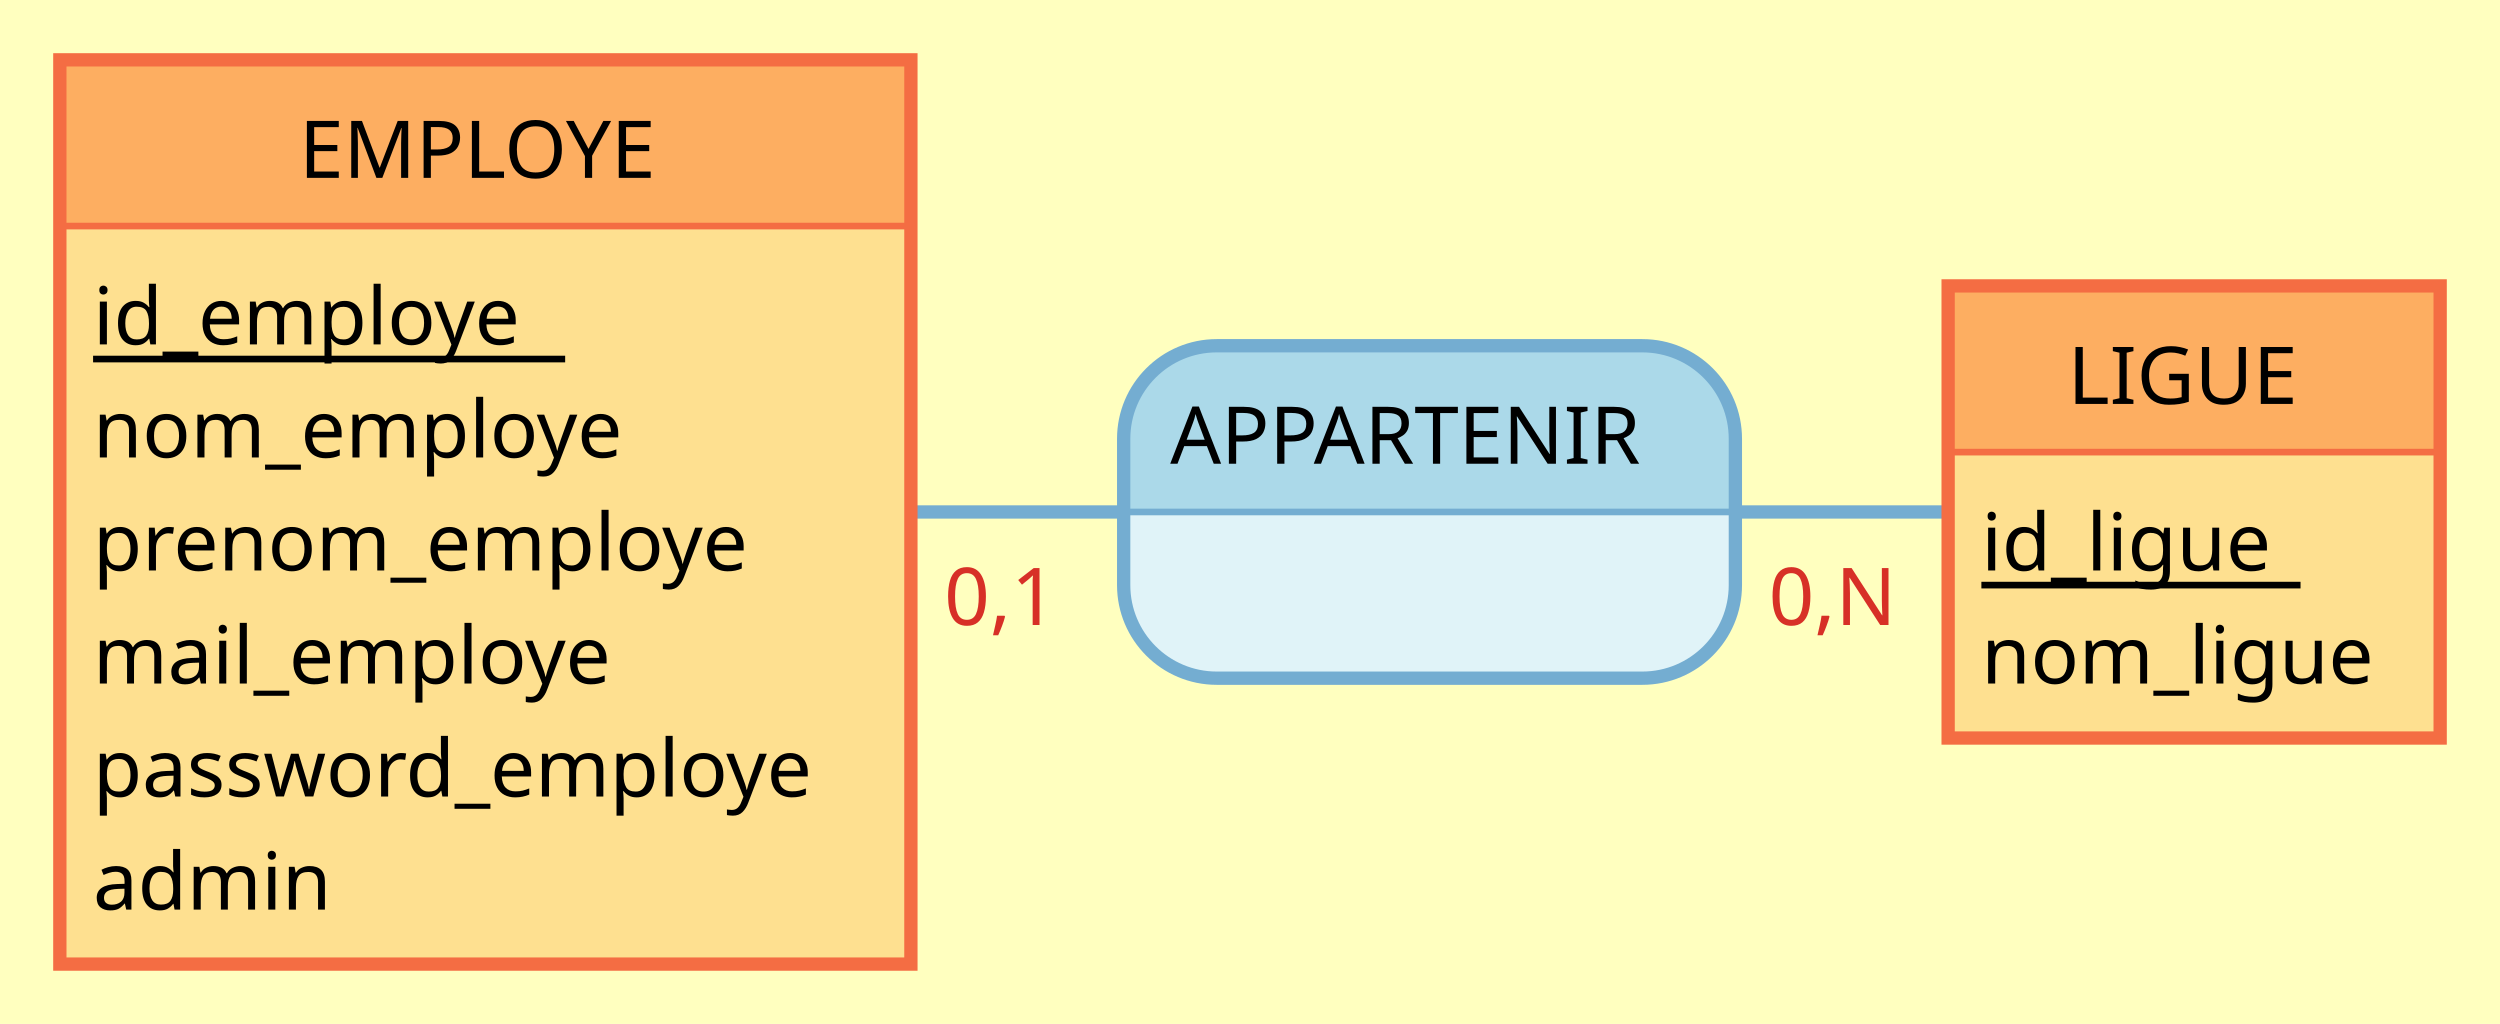
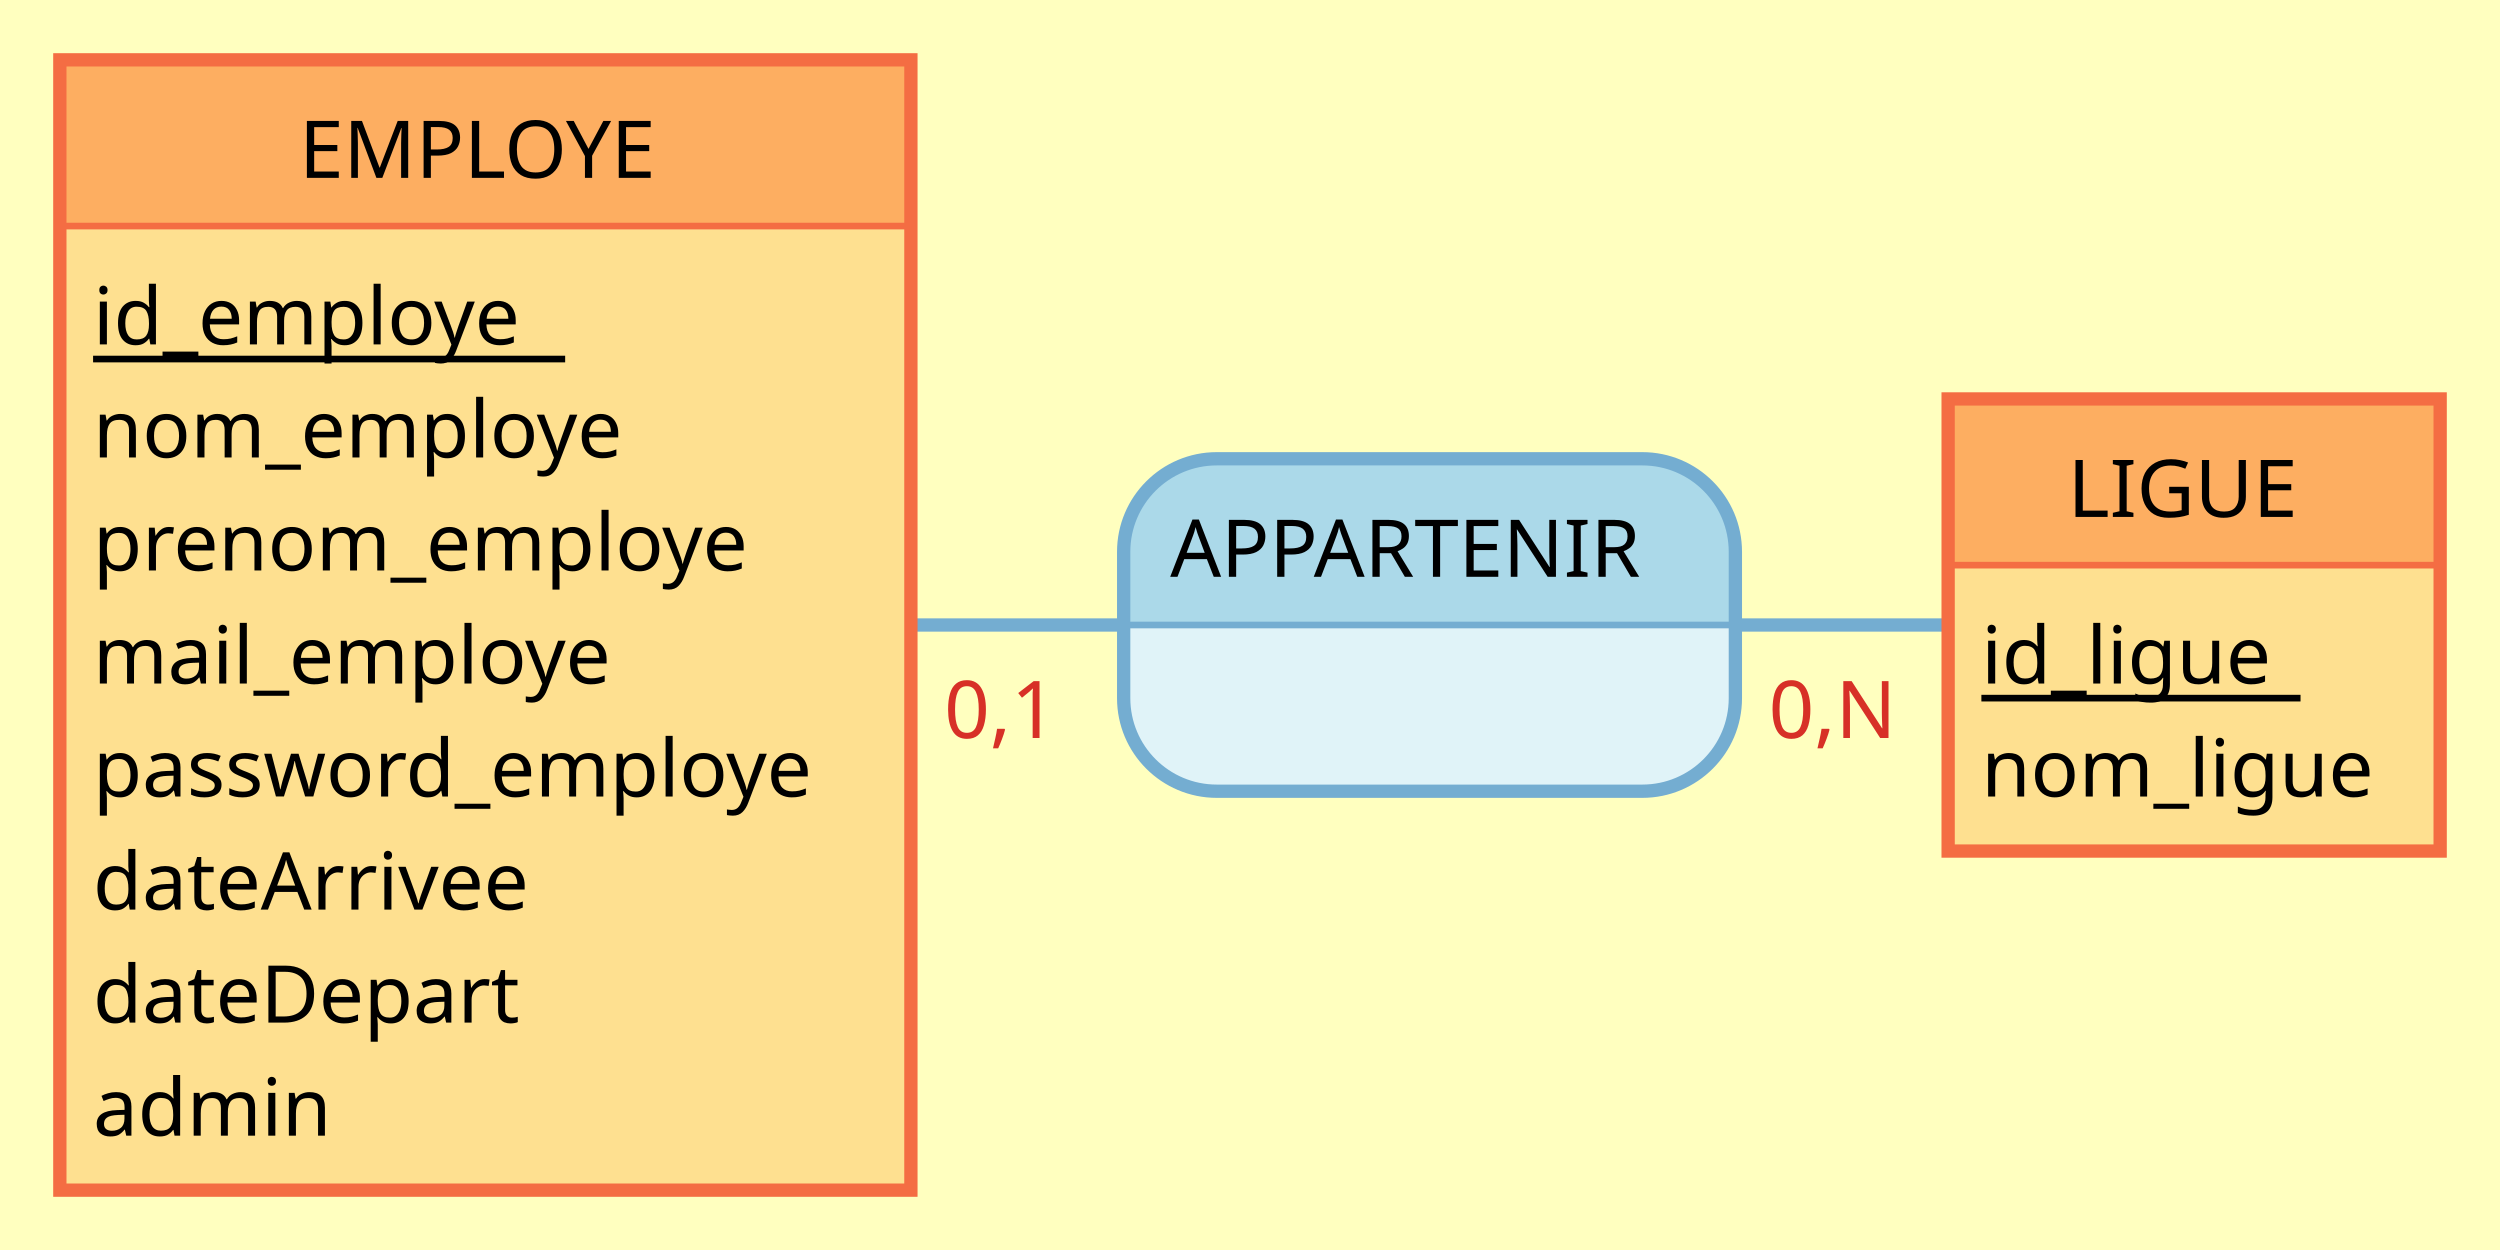
- <svg xmlns="http://www.w3.org/2000/svg" width="376" height="154" viewBox="0 0 376 154">
-   <rect x="0" y="0" width="376" height="154" fill="#ffffbf" stroke="none" stroke-width="0" />
+ <svg xmlns="http://www.w3.org/2000/svg" width="376" height="188" viewBox="0 0 376 188">
+   <rect x="0" y="0" width="376" height="188" fill="#ffffbf" stroke="none" stroke-width="0" />
  <g>
-     <line x1="73" y1="77" x2="215" y2="77" stroke="#74add1" stroke-width="2" />
-     <line x1="330" y1="77" x2="215" y2="77" stroke="#74add1" stroke-width="2" />
+     <line x1="73" y1="94" x2="215" y2="94" stroke="#74add1" stroke-width="2" />
+     <line x1="330" y1="94" x2="215" y2="94" stroke="#74add1" stroke-width="2" />
    <g>
-       <path d="M247 52 a14 14 90 0 1 14 14 V77 h-92 V66 a14 14 90 0 1 14 -14" fill="#abd9e9" stroke="#abd9e9" stroke-width="0" />
-       <path d="M261 77 v11 a14 14 90 0 1 -14 14 H183 a14 14 90 0 1 -14 -14 V77 H92" fill="#e0f3f8" stroke="#e0f3f8" stroke-width="0" />
-       <rect x="169" y="52" width="92" height="50" fill="none" rx="14" stroke="#74add1" stroke-width="2" />
-       <line x1="169" y1="77" x2="261" y2="77" stroke="#74add1" stroke-width="1" />
-       <text x="176" y="69.75" fill="#000000" font-family="Verdana" font-size="12">APPARTENIR</text>
+       <path d="M247 69 a14 14 90 0 1 14 14 V94 h-92 V83 a14 14 90 0 1 14 -14" fill="#abd9e9" stroke="#abd9e9" stroke-width="0" />
+       <path d="M261 94 v11 a14 14 90 0 1 -14 14 H183 a14 14 90 0 1 -14 -14 V94 H92" fill="#e0f3f8" stroke="#e0f3f8" stroke-width="0" />
+       <rect x="169" y="69" width="92" height="50" fill="none" rx="14" stroke="#74add1" stroke-width="2" />
+       <line x1="169" y1="94" x2="261" y2="94" stroke="#74add1" stroke-width="1" />
+       <text x="176" y="86.75" fill="#000000" font-family="Verdana" font-size="12">APPARTENIR</text>
    </g>
-     <text x="142" y="94" fill="#d73027" font-family="Verdana" font-size="12">0,1</text>
-     <text x="266" y="94" fill="#d73027" font-family="Verdana" font-size="12">0,N</text>
+     <text x="142" y="111" fill="#d73027" font-family="Verdana" font-size="12">0,1</text>
+     <text x="266" y="111" fill="#d73027" font-family="Verdana" font-size="12">0,N</text>
  </g>
  <g>
    <g>
      <rect x="9" y="9" width="128" height="25" fill="#fdae61" stroke="none" stroke-width="0" opacity="1" />
-       <rect x="9" y="34" width="128" height="111" fill="#fee090" stroke="none" stroke-width="0" opacity="1" />
-       <rect x="9" y="9" width="128" height="136" fill="none" stroke="#f46d43" stroke-width="2" opacity="1" />
+       <rect x="9" y="34" width="128" height="145" fill="#fee090" stroke="none" stroke-width="0" opacity="1" />
+       <rect x="9" y="9" width="128" height="170" fill="none" stroke="#f46d43" stroke-width="2" opacity="1" />
      <line x1="9" y1="34" x2="137" y2="34" stroke="#f46d43" stroke-width="1" />
    </g>
    <text x="45" y="26.75" fill="#000000" font-family="Verdana" font-size="12">EMPLOYE</text>
    <text x="14" y="51.8" fill="#000000" font-family="Verdana" font-size="12">id_employe</text>
    <line x1="14" y1="54" x2="85" y2="54" stroke="#000000" stroke-width="1" />
    <text x="14" y="68.8" fill="#000000" font-family="Verdana" font-size="12">nom_employe</text>
    <text x="14" y="85.8" fill="#000000" font-family="Verdana" font-size="12">prenom_employe</text>
    <text x="14" y="102.8" fill="#000000" font-family="Verdana" font-size="12">mail_employe</text>
    <text x="14" y="119.8" fill="#000000" font-family="Verdana" font-size="12">password_employe</text>
-     <text x="14" y="136.8" fill="#000000" font-family="Verdana" font-size="12">admin</text>
+     <text x="14" y="136.8" fill="#000000" font-family="Verdana" font-size="12">dateArrivee</text>
+     <text x="14" y="153.8" fill="#000000" font-family="Verdana" font-size="12">dateDepart</text>
+     <text x="14" y="170.8" fill="#000000" font-family="Verdana" font-size="12">admin</text>
  </g>
  <g>
    <g>
-       <rect x="293" y="43" width="74" height="25" fill="#fdae61" stroke="none" stroke-width="0" opacity="1" />
-       <rect x="293" y="68" width="74" height="43" fill="#fee090" stroke="none" stroke-width="0" opacity="1" />
-       <rect x="293" y="43" width="74" height="68" fill="none" stroke="#f46d43" stroke-width="2" opacity="1" />
-       <line x1="293" y1="68" x2="367" y2="68" stroke="#f46d43" stroke-width="1" />
+       <rect x="293" y="60" width="74" height="25" fill="#fdae61" stroke="none" stroke-width="0" opacity="1" />
+       <rect x="293" y="85" width="74" height="43" fill="#fee090" stroke="none" stroke-width="0" opacity="1" />
+       <rect x="293" y="60" width="74" height="68" fill="none" stroke="#f46d43" stroke-width="2" opacity="1" />
+       <line x1="293" y1="85" x2="367" y2="85" stroke="#f46d43" stroke-width="1" />
    </g>
-     <text x="311" y="60.75" fill="#000000" font-family="Verdana" font-size="12">LIGUE</text>
-     <text x="298" y="85.8" fill="#000000" font-family="Verdana" font-size="12">id_ligue</text>
-     <line x1="298" y1="88" x2="346" y2="88" stroke="#000000" stroke-width="1" />
-     <text x="298" y="102.8" fill="#000000" font-family="Verdana" font-size="12">nom_ligue</text>
+     <text x="311" y="77.75" fill="#000000" font-family="Verdana" font-size="12">LIGUE</text>
+     <text x="298" y="102.8" fill="#000000" font-family="Verdana" font-size="12">id_ligue</text>
+     <line x1="298" y1="105" x2="346" y2="105" stroke="#000000" stroke-width="1" />
+     <text x="298" y="119.8" fill="#000000" font-family="Verdana" font-size="12">nom_ligue</text>
  </g>
</svg>
